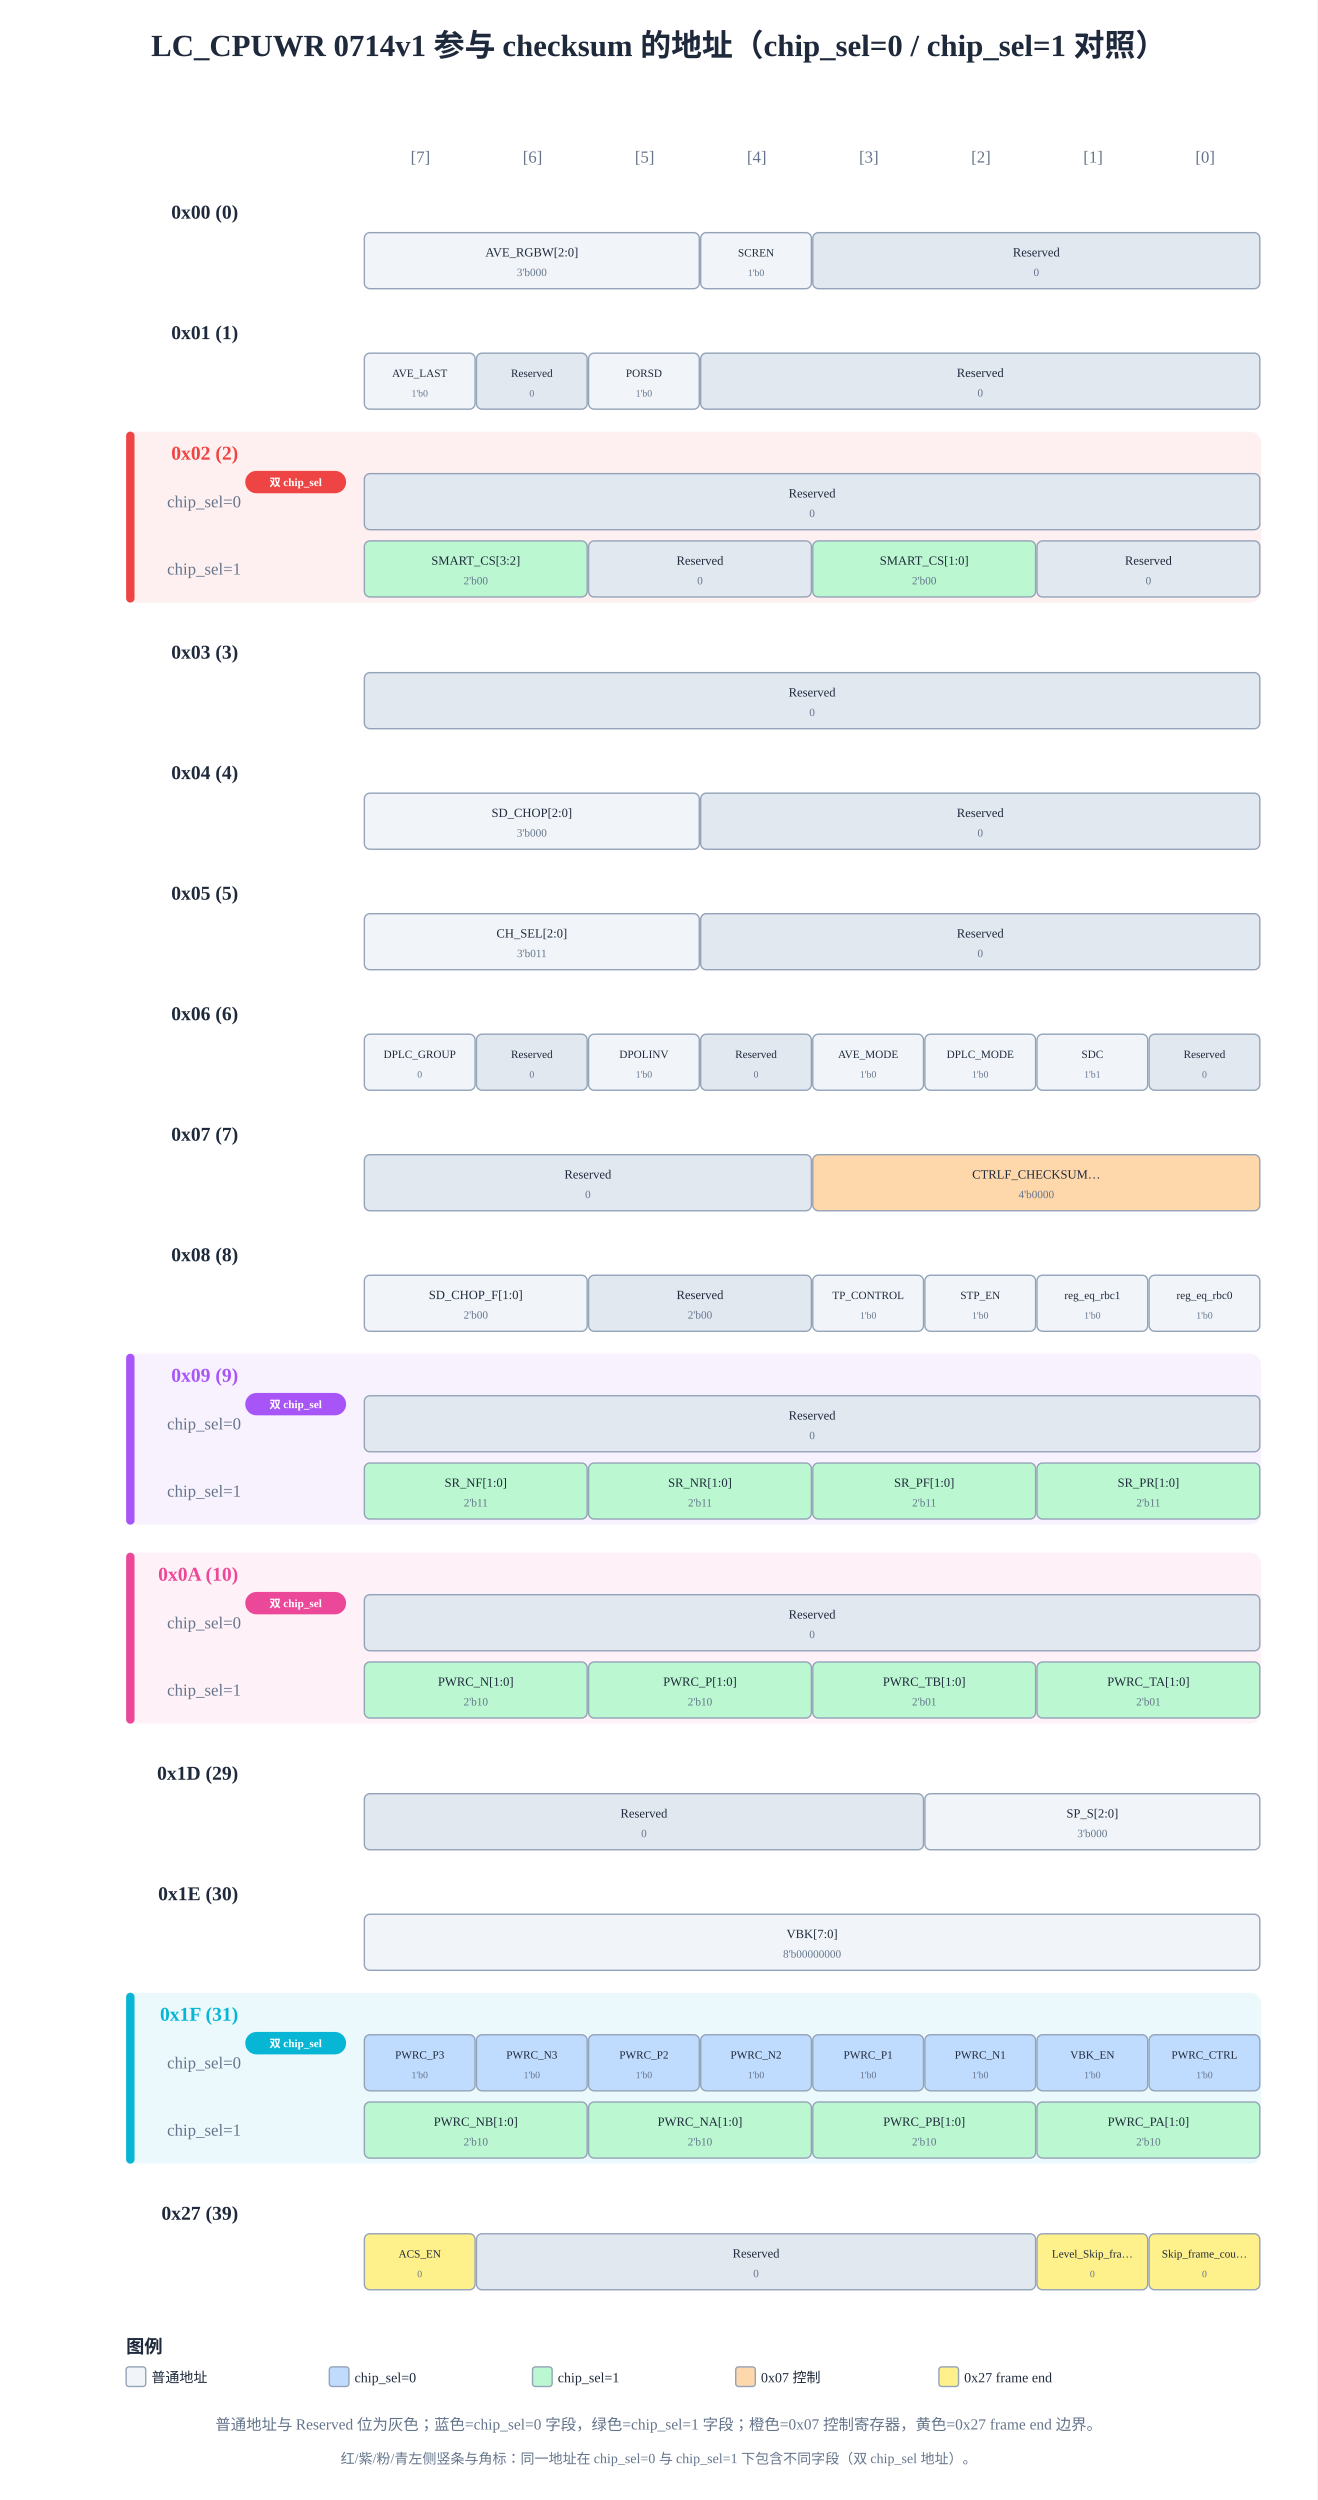
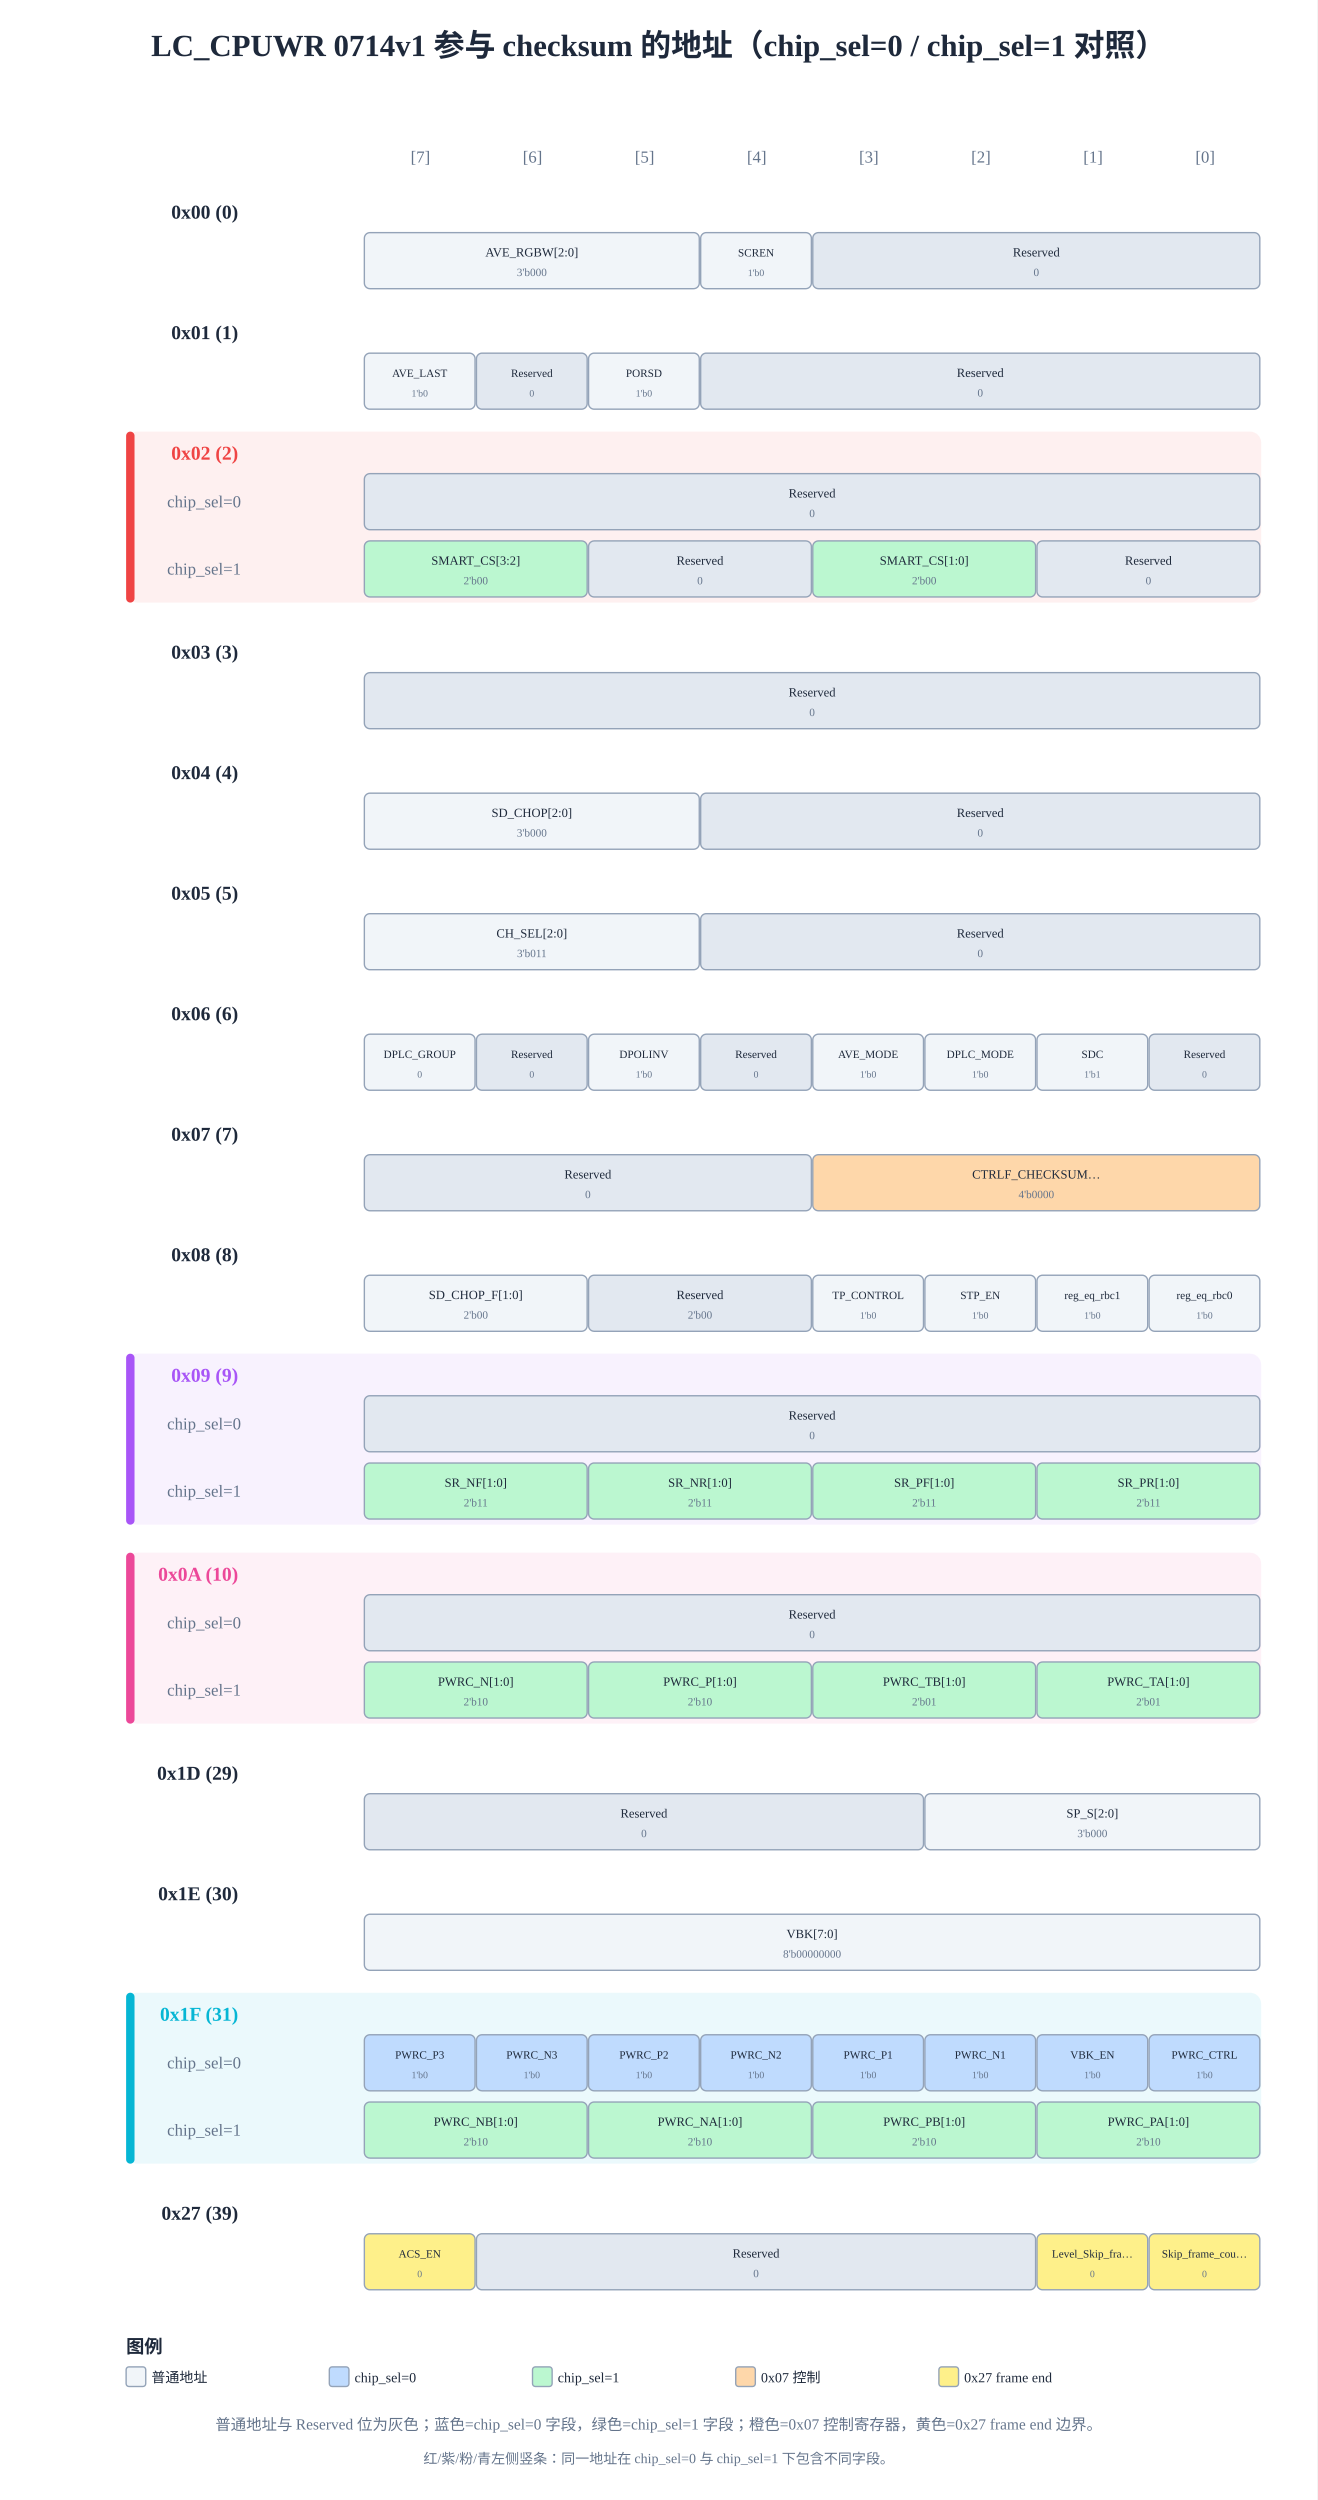
<svg xmlns="http://www.w3.org/2000/svg" width="940" height="1784" viewBox="0 0 940 1784" style="background:#ffffff">
  <rect width="940" height="1784" fill="#ffffff" />
  <text x="470.0" y="40" text-anchor="middle" font-size="22" font-weight="bold" fill="#1e293b">LC_CPUWR 0714v1 参与 checksum 的地址（chip_sel=0 / chip_sel=1 对照）</text>
  <text x="300.0" y="116" text-anchor="middle" font-size="12" fill="#64748b">[7]</text>
  <text x="380.0" y="116" text-anchor="middle" font-size="12" fill="#64748b">[6]</text>
  <text x="460.0" y="116" text-anchor="middle" font-size="12" fill="#64748b">[5]</text>
  <text x="540.0" y="116" text-anchor="middle" font-size="12" fill="#64748b">[4]</text>
  <text x="620.0" y="116" text-anchor="middle" font-size="12" fill="#64748b">[3]</text>
  <text x="700.0" y="116" text-anchor="middle" font-size="12" fill="#64748b">[2]</text>
  <text x="780.0" y="116" text-anchor="middle" font-size="12" fill="#64748b">[1]</text>
  <text x="860.0" y="116" text-anchor="middle" font-size="12" fill="#64748b">[0]</text>
  <rect x="90" y="308" width="810" height="122" fill="#ef4444" opacity="0.08" rx="8" />
  <rect x="90" y="308" width="6" height="122" fill="#ef4444" rx="3" />
  <rect x="90" y="966" width="810" height="122" fill="#a855f7" opacity="0.08" rx="8" />
  <rect x="90" y="966" width="6" height="122" fill="#a855f7" rx="3" />
  <rect x="90" y="1108" width="810" height="122" fill="#ec4899" opacity="0.08" rx="8" />
  <rect x="90" y="1108" width="6" height="122" fill="#ec4899" rx="3" />
  <rect x="90" y="1422" width="810" height="122" fill="#06b6d4" opacity="0.08" rx="8" />
  <rect x="90" y="1422" width="6" height="122" fill="#06b6d4" rx="3" />
  <text x="170" y="156" text-anchor="end" font-size="14" font-weight="600" fill="#1e293b">0x00 (0)</text>
  <rect x="260" y="166" width="239" height="40" fill="#f1f5f9" stroke="#94a3b8" stroke-width="1" rx="4" />
  <text x="379.5" y="183.0" text-anchor="middle" font-size="9" font-weight="500" fill="#1e293b">AVE_RGBW[2:0]</text>
  <text x="379.5" y="197.0" text-anchor="middle" font-size="8" fill="#64748b">3'b000</text>
  <rect x="500" y="166" width="79" height="40" fill="#f1f5f9" stroke="#94a3b8" stroke-width="1" rx="4" />
  <text x="539.5" y="183.0" text-anchor="middle" font-size="8" font-weight="500" fill="#1e293b">SCREN</text>
  <text x="539.5" y="197.0" text-anchor="middle" font-size="7" fill="#64748b">1'b0</text>
  <rect x="580" y="166" width="319" height="40" fill="#e2e8f0" stroke="#94a3b8" stroke-width="1" rx="4" />
  <text x="739.5" y="183.0" text-anchor="middle" font-size="9" font-weight="500" fill="#1e293b">Reserved</text>
  <text x="739.5" y="197.0" text-anchor="middle" font-size="8" fill="#64748b">0</text>
  <text x="170" y="242" text-anchor="end" font-size="14" font-weight="600" fill="#1e293b">0x01 (1)</text>
  <rect x="260" y="252" width="79" height="40" fill="#f1f5f9" stroke="#94a3b8" stroke-width="1" rx="4" />
  <text x="299.5" y="269.0" text-anchor="middle" font-size="8" font-weight="500" fill="#1e293b">AVE_LAST</text>
  <text x="299.5" y="283.0" text-anchor="middle" font-size="7" fill="#64748b">1'b0</text>
  <rect x="340" y="252" width="79" height="40" fill="#e2e8f0" stroke="#94a3b8" stroke-width="1" rx="4" />
  <text x="379.5" y="269.0" text-anchor="middle" font-size="8" font-weight="500" fill="#1e293b">Reserved</text>
  <text x="379.5" y="283.0" text-anchor="middle" font-size="7" fill="#64748b">0</text>
  <rect x="420" y="252" width="79" height="40" fill="#f1f5f9" stroke="#94a3b8" stroke-width="1" rx="4" />
  <text x="459.5" y="269.0" text-anchor="middle" font-size="8" font-weight="500" fill="#1e293b">PORSD</text>
  <text x="459.5" y="283.0" text-anchor="middle" font-size="7" fill="#64748b">1'b0</text>
  <rect x="500" y="252" width="399" height="40" fill="#e2e8f0" stroke="#94a3b8" stroke-width="1" rx="4" />
  <text x="699.5" y="269.0" text-anchor="middle" font-size="9" font-weight="500" fill="#1e293b">Reserved</text>
  <text x="699.5" y="283.0" text-anchor="middle" font-size="8" fill="#64748b">0</text>
  <text x="170" y="328" text-anchor="end" font-size="14" font-weight="700" fill="#ef4444">0x02 (2)</text>
  <text x="172" y="362.0" text-anchor="end" font-size="12" fill="#64748b">chip_sel=0</text>
  <rect x="260" y="338" width="639" height="40" fill="#e2e8f0" stroke="#94a3b8" stroke-width="1" rx="4" />
  <text x="579.5" y="355.0" text-anchor="middle" font-size="9" font-weight="500" fill="#1e293b">Reserved</text>
  <text x="579.5" y="369.0" text-anchor="middle" font-size="8" fill="#64748b">0</text>
  <text x="172" y="410.0" text-anchor="end" font-size="12" fill="#64748b">chip_sel=1</text>
  <rect x="260" y="386" width="159" height="40" fill="#bbf7d0" stroke="#94a3b8" stroke-width="1" rx="4" />
  <text x="339.5" y="403.0" text-anchor="middle" font-size="9" font-weight="500" fill="#1e293b">SMART_CS[3:2]</text>
  <text x="339.5" y="417.0" text-anchor="middle" font-size="8" fill="#64748b">2'b00</text>
  <rect x="420" y="386" width="159" height="40" fill="#e2e8f0" stroke="#94a3b8" stroke-width="1" rx="4" />
  <text x="499.5" y="403.0" text-anchor="middle" font-size="9" font-weight="500" fill="#1e293b">Reserved</text>
  <text x="499.5" y="417.0" text-anchor="middle" font-size="8" fill="#64748b">0</text>
  <rect x="580" y="386" width="159" height="40" fill="#bbf7d0" stroke="#94a3b8" stroke-width="1" rx="4" />
  <text x="659.5" y="403.0" text-anchor="middle" font-size="9" font-weight="500" fill="#1e293b">SMART_CS[1:0]</text>
  <text x="659.5" y="417.0" text-anchor="middle" font-size="8" fill="#64748b">2'b00</text>
  <rect x="740" y="386" width="159" height="40" fill="#e2e8f0" stroke="#94a3b8" stroke-width="1" rx="4" />
  <text x="819.5" y="403.0" text-anchor="middle" font-size="9" font-weight="500" fill="#1e293b">Reserved</text>
  <text x="819.5" y="417.0" text-anchor="middle" font-size="8" fill="#64748b">0</text>
  <text x="170" y="470" text-anchor="end" font-size="14" font-weight="600" fill="#1e293b">0x03 (3)</text>
  <rect x="260" y="480" width="639" height="40" fill="#e2e8f0" stroke="#94a3b8" stroke-width="1" rx="4" />
  <text x="579.5" y="497.0" text-anchor="middle" font-size="9" font-weight="500" fill="#1e293b">Reserved</text>
  <text x="579.5" y="511.0" text-anchor="middle" font-size="8" fill="#64748b">0</text>
  <text x="170" y="556" text-anchor="end" font-size="14" font-weight="600" fill="#1e293b">0x04 (4)</text>
  <rect x="260" y="566" width="239" height="40" fill="#f1f5f9" stroke="#94a3b8" stroke-width="1" rx="4" />
  <text x="379.5" y="583.0" text-anchor="middle" font-size="9" font-weight="500" fill="#1e293b">SD_CHOP[2:0]</text>
  <text x="379.5" y="597.0" text-anchor="middle" font-size="8" fill="#64748b">3'b000</text>
  <rect x="500" y="566" width="399" height="40" fill="#e2e8f0" stroke="#94a3b8" stroke-width="1" rx="4" />
  <text x="699.5" y="583.0" text-anchor="middle" font-size="9" font-weight="500" fill="#1e293b">Reserved</text>
  <text x="699.5" y="597.0" text-anchor="middle" font-size="8" fill="#64748b">0</text>
  <text x="170" y="642" text-anchor="end" font-size="14" font-weight="600" fill="#1e293b">0x05 (5)</text>
  <rect x="260" y="652" width="239" height="40" fill="#f1f5f9" stroke="#94a3b8" stroke-width="1" rx="4" />
  <text x="379.5" y="669.0" text-anchor="middle" font-size="9" font-weight="500" fill="#1e293b">CH_SEL[2:0]</text>
  <text x="379.5" y="683.0" text-anchor="middle" font-size="8" fill="#64748b">3'b011</text>
  <rect x="500" y="652" width="399" height="40" fill="#e2e8f0" stroke="#94a3b8" stroke-width="1" rx="4" />
  <text x="699.5" y="669.0" text-anchor="middle" font-size="9" font-weight="500" fill="#1e293b">Reserved</text>
  <text x="699.5" y="683.0" text-anchor="middle" font-size="8" fill="#64748b">0</text>
  <text x="170" y="728" text-anchor="end" font-size="14" font-weight="600" fill="#1e293b">0x06 (6)</text>
  <rect x="260" y="738" width="79" height="40" fill="#f1f5f9" stroke="#94a3b8" stroke-width="1" rx="4" />
  <text x="299.5" y="755.0" text-anchor="middle" font-size="8" font-weight="500" fill="#1e293b">DPLC_GROUP</text>
  <text x="299.5" y="769.0" text-anchor="middle" font-size="7" fill="#64748b">0</text>
  <rect x="340" y="738" width="79" height="40" fill="#e2e8f0" stroke="#94a3b8" stroke-width="1" rx="4" />
  <text x="379.5" y="755.0" text-anchor="middle" font-size="8" font-weight="500" fill="#1e293b">Reserved</text>
  <text x="379.5" y="769.0" text-anchor="middle" font-size="7" fill="#64748b">0</text>
  <rect x="420" y="738" width="79" height="40" fill="#f1f5f9" stroke="#94a3b8" stroke-width="1" rx="4" />
  <text x="459.5" y="755.0" text-anchor="middle" font-size="8" font-weight="500" fill="#1e293b">DPOLINV</text>
  <text x="459.5" y="769.0" text-anchor="middle" font-size="7" fill="#64748b">1'b0</text>
  <rect x="500" y="738" width="79" height="40" fill="#e2e8f0" stroke="#94a3b8" stroke-width="1" rx="4" />
  <text x="539.5" y="755.0" text-anchor="middle" font-size="8" font-weight="500" fill="#1e293b">Reserved</text>
  <text x="539.5" y="769.0" text-anchor="middle" font-size="7" fill="#64748b">0</text>
  <rect x="580" y="738" width="79" height="40" fill="#f1f5f9" stroke="#94a3b8" stroke-width="1" rx="4" />
  <text x="619.5" y="755.0" text-anchor="middle" font-size="8" font-weight="500" fill="#1e293b">AVE_MODE</text>
  <text x="619.5" y="769.0" text-anchor="middle" font-size="7" fill="#64748b">1'b0</text>
  <rect x="660" y="738" width="79" height="40" fill="#f1f5f9" stroke="#94a3b8" stroke-width="1" rx="4" />
  <text x="699.5" y="755.0" text-anchor="middle" font-size="8" font-weight="500" fill="#1e293b">DPLC_MODE</text>
  <text x="699.5" y="769.0" text-anchor="middle" font-size="7" fill="#64748b">1'b0</text>
  <rect x="740" y="738" width="79" height="40" fill="#f1f5f9" stroke="#94a3b8" stroke-width="1" rx="4" />
  <text x="779.5" y="755.0" text-anchor="middle" font-size="8" font-weight="500" fill="#1e293b">SDC</text>
  <text x="779.5" y="769.0" text-anchor="middle" font-size="7" fill="#64748b">1'b1</text>
  <rect x="820" y="738" width="79" height="40" fill="#e2e8f0" stroke="#94a3b8" stroke-width="1" rx="4" />
  <text x="859.5" y="755.0" text-anchor="middle" font-size="8" font-weight="500" fill="#1e293b">Reserved</text>
  <text x="859.5" y="769.0" text-anchor="middle" font-size="7" fill="#64748b">0</text>
  <text x="170" y="814" text-anchor="end" font-size="14" font-weight="600" fill="#1e293b">0x07 (7)</text>
  <rect x="260" y="824" width="319" height="40" fill="#e2e8f0" stroke="#94a3b8" stroke-width="1" rx="4" />
  <text x="419.5" y="841.0" text-anchor="middle" font-size="9" font-weight="500" fill="#1e293b">Reserved</text>
  <text x="419.5" y="855.0" text-anchor="middle" font-size="8" fill="#64748b">0</text>
  <rect x="580" y="824" width="319" height="40" fill="#fed7aa" stroke="#94a3b8" stroke-width="1" rx="4" />
  <text x="739.5" y="841.0" text-anchor="middle" font-size="9" font-weight="500" fill="#1e293b">CTRLF_CHECKSUM…</text>
  <text x="739.5" y="855.0" text-anchor="middle" font-size="8" fill="#64748b">4'b0000</text>
  <text x="170" y="900" text-anchor="end" font-size="14" font-weight="600" fill="#1e293b">0x08 (8)</text>
  <rect x="260" y="910" width="159" height="40" fill="#f1f5f9" stroke="#94a3b8" stroke-width="1" rx="4" />
  <text x="339.5" y="927.0" text-anchor="middle" font-size="9" font-weight="500" fill="#1e293b">SD_CHOP_F[1:0]</text>
  <text x="339.5" y="941.0" text-anchor="middle" font-size="8" fill="#64748b">2'b00</text>
  <rect x="420" y="910" width="159" height="40" fill="#e2e8f0" stroke="#94a3b8" stroke-width="1" rx="4" />
  <text x="499.5" y="927.0" text-anchor="middle" font-size="9" font-weight="500" fill="#1e293b">Reserved</text>
  <text x="499.5" y="941.0" text-anchor="middle" font-size="8" fill="#64748b">2'b00</text>
  <rect x="580" y="910" width="79" height="40" fill="#f1f5f9" stroke="#94a3b8" stroke-width="1" rx="4" />
  <text x="619.5" y="927.0" text-anchor="middle" font-size="8" font-weight="500" fill="#1e293b">TP_CONTROL</text>
  <text x="619.5" y="941.0" text-anchor="middle" font-size="7" fill="#64748b">1'b0</text>
  <rect x="660" y="910" width="79" height="40" fill="#f1f5f9" stroke="#94a3b8" stroke-width="1" rx="4" />
  <text x="699.5" y="927.0" text-anchor="middle" font-size="8" font-weight="500" fill="#1e293b">STP_EN</text>
  <text x="699.5" y="941.0" text-anchor="middle" font-size="7" fill="#64748b">1'b0</text>
  <rect x="740" y="910" width="79" height="40" fill="#f1f5f9" stroke="#94a3b8" stroke-width="1" rx="4" />
  <text x="779.5" y="927.0" text-anchor="middle" font-size="8" font-weight="500" fill="#1e293b">reg_eq_rbc1</text>
  <text x="779.5" y="941.0" text-anchor="middle" font-size="7" fill="#64748b">1'b0</text>
  <rect x="820" y="910" width="79" height="40" fill="#f1f5f9" stroke="#94a3b8" stroke-width="1" rx="4" />
  <text x="859.5" y="927.0" text-anchor="middle" font-size="8" font-weight="500" fill="#1e293b">reg_eq_rbc0</text>
  <text x="859.5" y="941.0" text-anchor="middle" font-size="7" fill="#64748b">1'b0</text>
  <text x="170" y="986" text-anchor="end" font-size="14" font-weight="700" fill="#a855f7">0x09 (9)</text>
  <text x="172" y="1020.0" text-anchor="end" font-size="12" fill="#64748b">chip_sel=0</text>
  <rect x="260" y="996" width="639" height="40" fill="#e2e8f0" stroke="#94a3b8" stroke-width="1" rx="4" />
  <text x="579.5" y="1013.0" text-anchor="middle" font-size="9" font-weight="500" fill="#1e293b">Reserved</text>
  <text x="579.5" y="1027.0" text-anchor="middle" font-size="8" fill="#64748b">0</text>
  <text x="172" y="1068.0" text-anchor="end" font-size="12" fill="#64748b">chip_sel=1</text>
  <rect x="260" y="1044" width="159" height="40" fill="#bbf7d0" stroke="#94a3b8" stroke-width="1" rx="4" />
  <text x="339.5" y="1061.0" text-anchor="middle" font-size="9" font-weight="500" fill="#1e293b">SR_NF[1:0]</text>
  <text x="339.5" y="1075.0" text-anchor="middle" font-size="8" fill="#64748b">2'b11</text>
  <rect x="420" y="1044" width="159" height="40" fill="#bbf7d0" stroke="#94a3b8" stroke-width="1" rx="4" />
  <text x="499.5" y="1061.0" text-anchor="middle" font-size="9" font-weight="500" fill="#1e293b">SR_NR[1:0]</text>
  <text x="499.5" y="1075.0" text-anchor="middle" font-size="8" fill="#64748b">2'b11</text>
  <rect x="580" y="1044" width="159" height="40" fill="#bbf7d0" stroke="#94a3b8" stroke-width="1" rx="4" />
  <text x="659.5" y="1061.0" text-anchor="middle" font-size="9" font-weight="500" fill="#1e293b">SR_PF[1:0]</text>
  <text x="659.5" y="1075.0" text-anchor="middle" font-size="8" fill="#64748b">2'b11</text>
  <rect x="740" y="1044" width="159" height="40" fill="#bbf7d0" stroke="#94a3b8" stroke-width="1" rx="4" />
  <text x="819.5" y="1061.0" text-anchor="middle" font-size="9" font-weight="500" fill="#1e293b">SR_PR[1:0]</text>
  <text x="819.5" y="1075.0" text-anchor="middle" font-size="8" fill="#64748b">2'b11</text>
  <text x="170" y="1128" text-anchor="end" font-size="14" font-weight="700" fill="#ec4899">0x0A (10)</text>
  <text x="172" y="1162.0" text-anchor="end" font-size="12" fill="#64748b">chip_sel=0</text>
  <rect x="260" y="1138" width="639" height="40" fill="#e2e8f0" stroke="#94a3b8" stroke-width="1" rx="4" />
  <text x="579.5" y="1155.0" text-anchor="middle" font-size="9" font-weight="500" fill="#1e293b">Reserved</text>
  <text x="579.5" y="1169.0" text-anchor="middle" font-size="8" fill="#64748b">0</text>
  <text x="172" y="1210.0" text-anchor="end" font-size="12" fill="#64748b">chip_sel=1</text>
  <rect x="260" y="1186" width="159" height="40" fill="#bbf7d0" stroke="#94a3b8" stroke-width="1" rx="4" />
  <text x="339.5" y="1203.0" text-anchor="middle" font-size="9" font-weight="500" fill="#1e293b">PWRC_N[1:0]</text>
  <text x="339.5" y="1217.0" text-anchor="middle" font-size="8" fill="#64748b">2'b10</text>
  <rect x="420" y="1186" width="159" height="40" fill="#bbf7d0" stroke="#94a3b8" stroke-width="1" rx="4" />
  <text x="499.5" y="1203.0" text-anchor="middle" font-size="9" font-weight="500" fill="#1e293b">PWRC_P[1:0]</text>
  <text x="499.5" y="1217.0" text-anchor="middle" font-size="8" fill="#64748b">2'b10</text>
  <rect x="580" y="1186" width="159" height="40" fill="#bbf7d0" stroke="#94a3b8" stroke-width="1" rx="4" />
  <text x="659.5" y="1203.0" text-anchor="middle" font-size="9" font-weight="500" fill="#1e293b">PWRC_TB[1:0]</text>
  <text x="659.5" y="1217.0" text-anchor="middle" font-size="8" fill="#64748b">2'b01</text>
  <rect x="740" y="1186" width="159" height="40" fill="#bbf7d0" stroke="#94a3b8" stroke-width="1" rx="4" />
  <text x="819.5" y="1203.0" text-anchor="middle" font-size="9" font-weight="500" fill="#1e293b">PWRC_TA[1:0]</text>
  <text x="819.5" y="1217.0" text-anchor="middle" font-size="8" fill="#64748b">2'b01</text>
  <text x="170" y="1270" text-anchor="end" font-size="14" font-weight="600" fill="#1e293b">0x1D (29)</text>
  <rect x="260" y="1280" width="399" height="40" fill="#e2e8f0" stroke="#94a3b8" stroke-width="1" rx="4" />
  <text x="459.5" y="1297.0" text-anchor="middle" font-size="9" font-weight="500" fill="#1e293b">Reserved</text>
  <text x="459.5" y="1311.0" text-anchor="middle" font-size="8" fill="#64748b">0</text>
  <rect x="660" y="1280" width="239" height="40" fill="#f1f5f9" stroke="#94a3b8" stroke-width="1" rx="4" />
  <text x="779.5" y="1297.0" text-anchor="middle" font-size="9" font-weight="500" fill="#1e293b">SP_S[2:0]</text>
  <text x="779.5" y="1311.0" text-anchor="middle" font-size="8" fill="#64748b">3'b000</text>
  <text x="170" y="1356" text-anchor="end" font-size="14" font-weight="600" fill="#1e293b">0x1E (30)</text>
  <rect x="260" y="1366" width="639" height="40" fill="#f1f5f9" stroke="#94a3b8" stroke-width="1" rx="4" />
  <text x="579.5" y="1383.0" text-anchor="middle" font-size="9" font-weight="500" fill="#1e293b">VBK[7:0]</text>
  <text x="579.5" y="1397.0" text-anchor="middle" font-size="8" fill="#64748b">8'b00000000</text>
  <text x="170" y="1442" text-anchor="end" font-size="14" font-weight="700" fill="#06b6d4">0x1F (31)</text>
  <text x="172" y="1476.0" text-anchor="end" font-size="12" fill="#64748b">chip_sel=0</text>
  <rect x="260" y="1452" width="79" height="40" fill="#bfdbfe" stroke="#94a3b8" stroke-width="1" rx="4" />
  <text x="299.5" y="1469.0" text-anchor="middle" font-size="8" font-weight="500" fill="#1e293b">PWRC_P3</text>
  <text x="299.5" y="1483.0" text-anchor="middle" font-size="7" fill="#64748b">1'b0</text>
  <rect x="340" y="1452" width="79" height="40" fill="#bfdbfe" stroke="#94a3b8" stroke-width="1" rx="4" />
  <text x="379.5" y="1469.0" text-anchor="middle" font-size="8" font-weight="500" fill="#1e293b">PWRC_N3</text>
  <text x="379.5" y="1483.0" text-anchor="middle" font-size="7" fill="#64748b">1'b0</text>
  <rect x="420" y="1452" width="79" height="40" fill="#bfdbfe" stroke="#94a3b8" stroke-width="1" rx="4" />
  <text x="459.5" y="1469.0" text-anchor="middle" font-size="8" font-weight="500" fill="#1e293b">PWRC_P2</text>
  <text x="459.5" y="1483.0" text-anchor="middle" font-size="7" fill="#64748b">1'b0</text>
  <rect x="500" y="1452" width="79" height="40" fill="#bfdbfe" stroke="#94a3b8" stroke-width="1" rx="4" />
  <text x="539.5" y="1469.0" text-anchor="middle" font-size="8" font-weight="500" fill="#1e293b">PWRC_N2</text>
  <text x="539.5" y="1483.0" text-anchor="middle" font-size="7" fill="#64748b">1'b0</text>
  <rect x="580" y="1452" width="79" height="40" fill="#bfdbfe" stroke="#94a3b8" stroke-width="1" rx="4" />
  <text x="619.5" y="1469.0" text-anchor="middle" font-size="8" font-weight="500" fill="#1e293b">PWRC_P1</text>
  <text x="619.5" y="1483.0" text-anchor="middle" font-size="7" fill="#64748b">1'b0</text>
  <rect x="660" y="1452" width="79" height="40" fill="#bfdbfe" stroke="#94a3b8" stroke-width="1" rx="4" />
  <text x="699.5" y="1469.0" text-anchor="middle" font-size="8" font-weight="500" fill="#1e293b">PWRC_N1</text>
  <text x="699.5" y="1483.0" text-anchor="middle" font-size="7" fill="#64748b">1'b0</text>
  <rect x="740" y="1452" width="79" height="40" fill="#bfdbfe" stroke="#94a3b8" stroke-width="1" rx="4" />
  <text x="779.5" y="1469.0" text-anchor="middle" font-size="8" font-weight="500" fill="#1e293b">VBK_EN</text>
  <text x="779.5" y="1483.0" text-anchor="middle" font-size="7" fill="#64748b">1'b0</text>
  <rect x="820" y="1452" width="79" height="40" fill="#bfdbfe" stroke="#94a3b8" stroke-width="1" rx="4" />
  <text x="859.5" y="1469.0" text-anchor="middle" font-size="8" font-weight="500" fill="#1e293b">PWRC_CTRL</text>
  <text x="859.5" y="1483.0" text-anchor="middle" font-size="7" fill="#64748b">1'b0</text>
  <text x="172" y="1524.0" text-anchor="end" font-size="12" fill="#64748b">chip_sel=1</text>
  <rect x="260" y="1500" width="159" height="40" fill="#bbf7d0" stroke="#94a3b8" stroke-width="1" rx="4" />
  <text x="339.5" y="1517.0" text-anchor="middle" font-size="9" font-weight="500" fill="#1e293b">PWRC_NB[1:0]</text>
  <text x="339.5" y="1531.0" text-anchor="middle" font-size="8" fill="#64748b">2'b10</text>
  <rect x="420" y="1500" width="159" height="40" fill="#bbf7d0" stroke="#94a3b8" stroke-width="1" rx="4" />
  <text x="499.5" y="1517.0" text-anchor="middle" font-size="9" font-weight="500" fill="#1e293b">PWRC_NA[1:0]</text>
  <text x="499.5" y="1531.0" text-anchor="middle" font-size="8" fill="#64748b">2'b10</text>
  <rect x="580" y="1500" width="159" height="40" fill="#bbf7d0" stroke="#94a3b8" stroke-width="1" rx="4" />
  <text x="659.5" y="1517.0" text-anchor="middle" font-size="9" font-weight="500" fill="#1e293b">PWRC_PB[1:0]</text>
  <text x="659.5" y="1531.0" text-anchor="middle" font-size="8" fill="#64748b">2'b10</text>
  <rect x="740" y="1500" width="159" height="40" fill="#bbf7d0" stroke="#94a3b8" stroke-width="1" rx="4" />
  <text x="819.5" y="1517.0" text-anchor="middle" font-size="9" font-weight="500" fill="#1e293b">PWRC_PA[1:0]</text>
  <text x="819.5" y="1531.0" text-anchor="middle" font-size="8" fill="#64748b">2'b10</text>
  <text x="170" y="1584" text-anchor="end" font-size="14" font-weight="600" fill="#1e293b">0x27 (39)</text>
  <rect x="260" y="1594" width="79" height="40" fill="#fef08a" stroke="#94a3b8" stroke-width="1" rx="4" />
  <text x="299.5" y="1611.0" text-anchor="middle" font-size="8" font-weight="500" fill="#1e293b">ACS_EN</text>
  <text x="299.5" y="1625.0" text-anchor="middle" font-size="7" fill="#64748b">0</text>
  <rect x="340" y="1594" width="399" height="40" fill="#e2e8f0" stroke="#94a3b8" stroke-width="1" rx="4" />
  <text x="539.5" y="1611.0" text-anchor="middle" font-size="9" font-weight="500" fill="#1e293b">Reserved</text>
  <text x="539.5" y="1625.0" text-anchor="middle" font-size="8" fill="#64748b">0</text>
  <rect x="740" y="1594" width="79" height="40" fill="#fef08a" stroke="#94a3b8" stroke-width="1" rx="4" />
  <text x="779.5" y="1611.0" text-anchor="middle" font-size="8" font-weight="500" fill="#1e293b">Level_Skip_fra…</text>
  <text x="779.5" y="1625.0" text-anchor="middle" font-size="7" fill="#64748b">0</text>
  <rect x="820" y="1594" width="79" height="40" fill="#fef08a" stroke="#94a3b8" stroke-width="1" rx="4" />
  <text x="859.5" y="1611.0" text-anchor="middle" font-size="8" font-weight="500" fill="#1e293b">Skip_frame_cou…</text>
  <text x="859.5" y="1625.0" text-anchor="middle" font-size="7" fill="#64748b">0</text>
-   <g>
-     <rect x="175" y="336" width="72" height="16" fill="#ef4444" rx="8" />
-     <text x="211" y="347" text-anchor="middle" font-size="8" font-weight="600" fill="#ffffff">双 chip_sel</text>
-   </g>
-   <g>
-     <rect x="175" y="994" width="72" height="16" fill="#a855f7" rx="8" />
-     <text x="211" y="1005" text-anchor="middle" font-size="8" font-weight="600" fill="#ffffff">双 chip_sel</text>
-   </g>
-   <g>
-     <rect x="175" y="1136" width="72" height="16" fill="#ec4899" rx="8" />
-     <text x="211" y="1147" text-anchor="middle" font-size="8" font-weight="600" fill="#ffffff">双 chip_sel</text>
-   </g>
-   <g>
-     <rect x="175" y="1450" width="72" height="16" fill="#06b6d4" rx="8" />
-     <text x="211" y="1461" text-anchor="middle" font-size="8" font-weight="600" fill="#ffffff">双 chip_sel</text>
-   </g>
  <text x="90" y="1679" font-size="13" font-weight="600" fill="#1e293b">图例</text>
  <rect x="90" y="1689" width="14" height="14" fill="#f1f5f9" stroke="#94a3b8" rx="2" />
  <text x="108" y="1700" font-size="10" fill="#1e293b">普通地址</text>
  <rect x="235" y="1689" width="14" height="14" fill="#bfdbfe" stroke="#94a3b8" rx="2" />
  <text x="253" y="1700" font-size="10" fill="#1e293b">chip_sel=0</text>
  <rect x="380" y="1689" width="14" height="14" fill="#bbf7d0" stroke="#94a3b8" rx="2" />
  <text x="398" y="1700" font-size="10" fill="#1e293b">chip_sel=1</text>
  <rect x="525" y="1689" width="14" height="14" fill="#fed7aa" stroke="#94a3b8" rx="2" />
  <text x="543" y="1700" font-size="10" fill="#1e293b">0x07 控制</text>
  <rect x="670" y="1689" width="14" height="14" fill="#fef08a" stroke="#94a3b8" rx="2" />
  <text x="688" y="1700" font-size="10" fill="#1e293b">0x27 frame end</text>
  <text x="470.0" y="1734" text-anchor="middle" font-size="11" fill="#64748b">普通地址与 Reserved 位为灰色；蓝色=chip_sel=0 字段，绿色=chip_sel=1 字段；橙色=0x07 控制寄存器，黄色=0x27 frame end 边界。</text>
-   <text x="470.0" y="1758" text-anchor="middle" font-size="10" fill="#64748b">红/紫/粉/青左侧竖条与角标：同一地址在 chip_sel=0 与 chip_sel=1 下包含不同字段（双 chip_sel 地址）。</text>
+   <text x="470.0" y="1758" text-anchor="middle" font-size="10" fill="#64748b">红/紫/粉/青左侧竖条：同一地址在 chip_sel=0 与 chip_sel=1 下包含不同字段。</text>
</svg>
